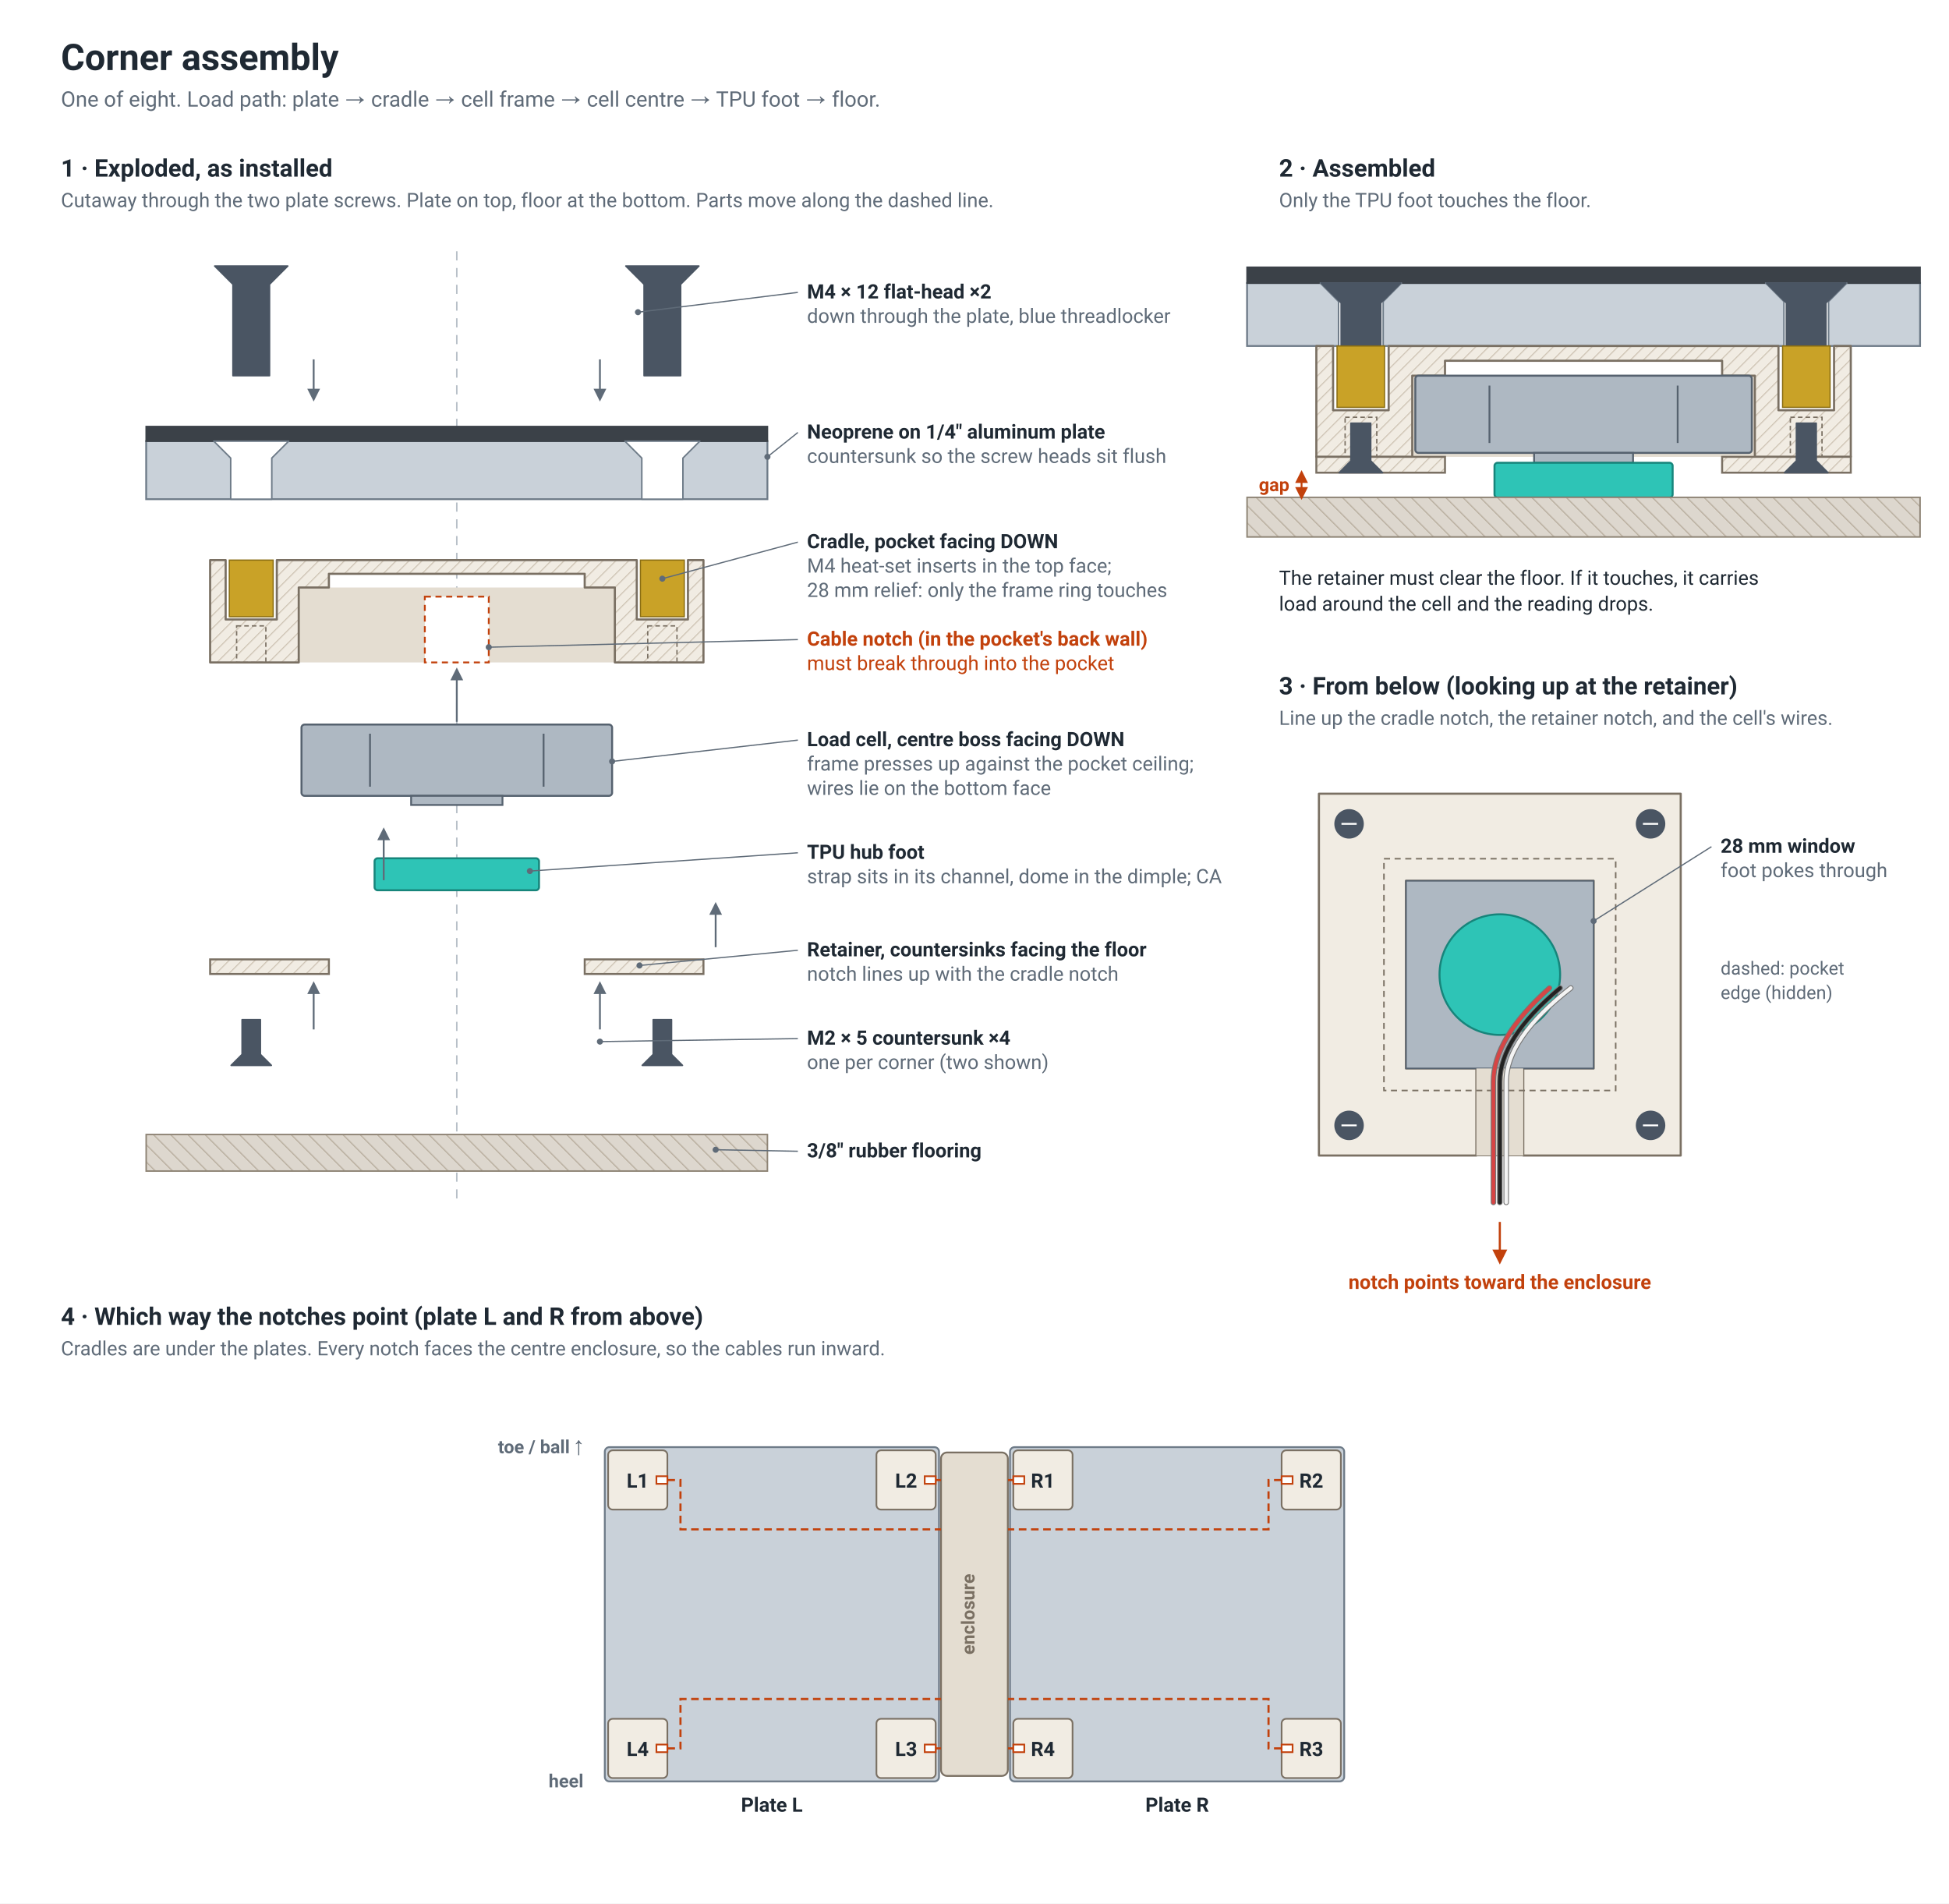
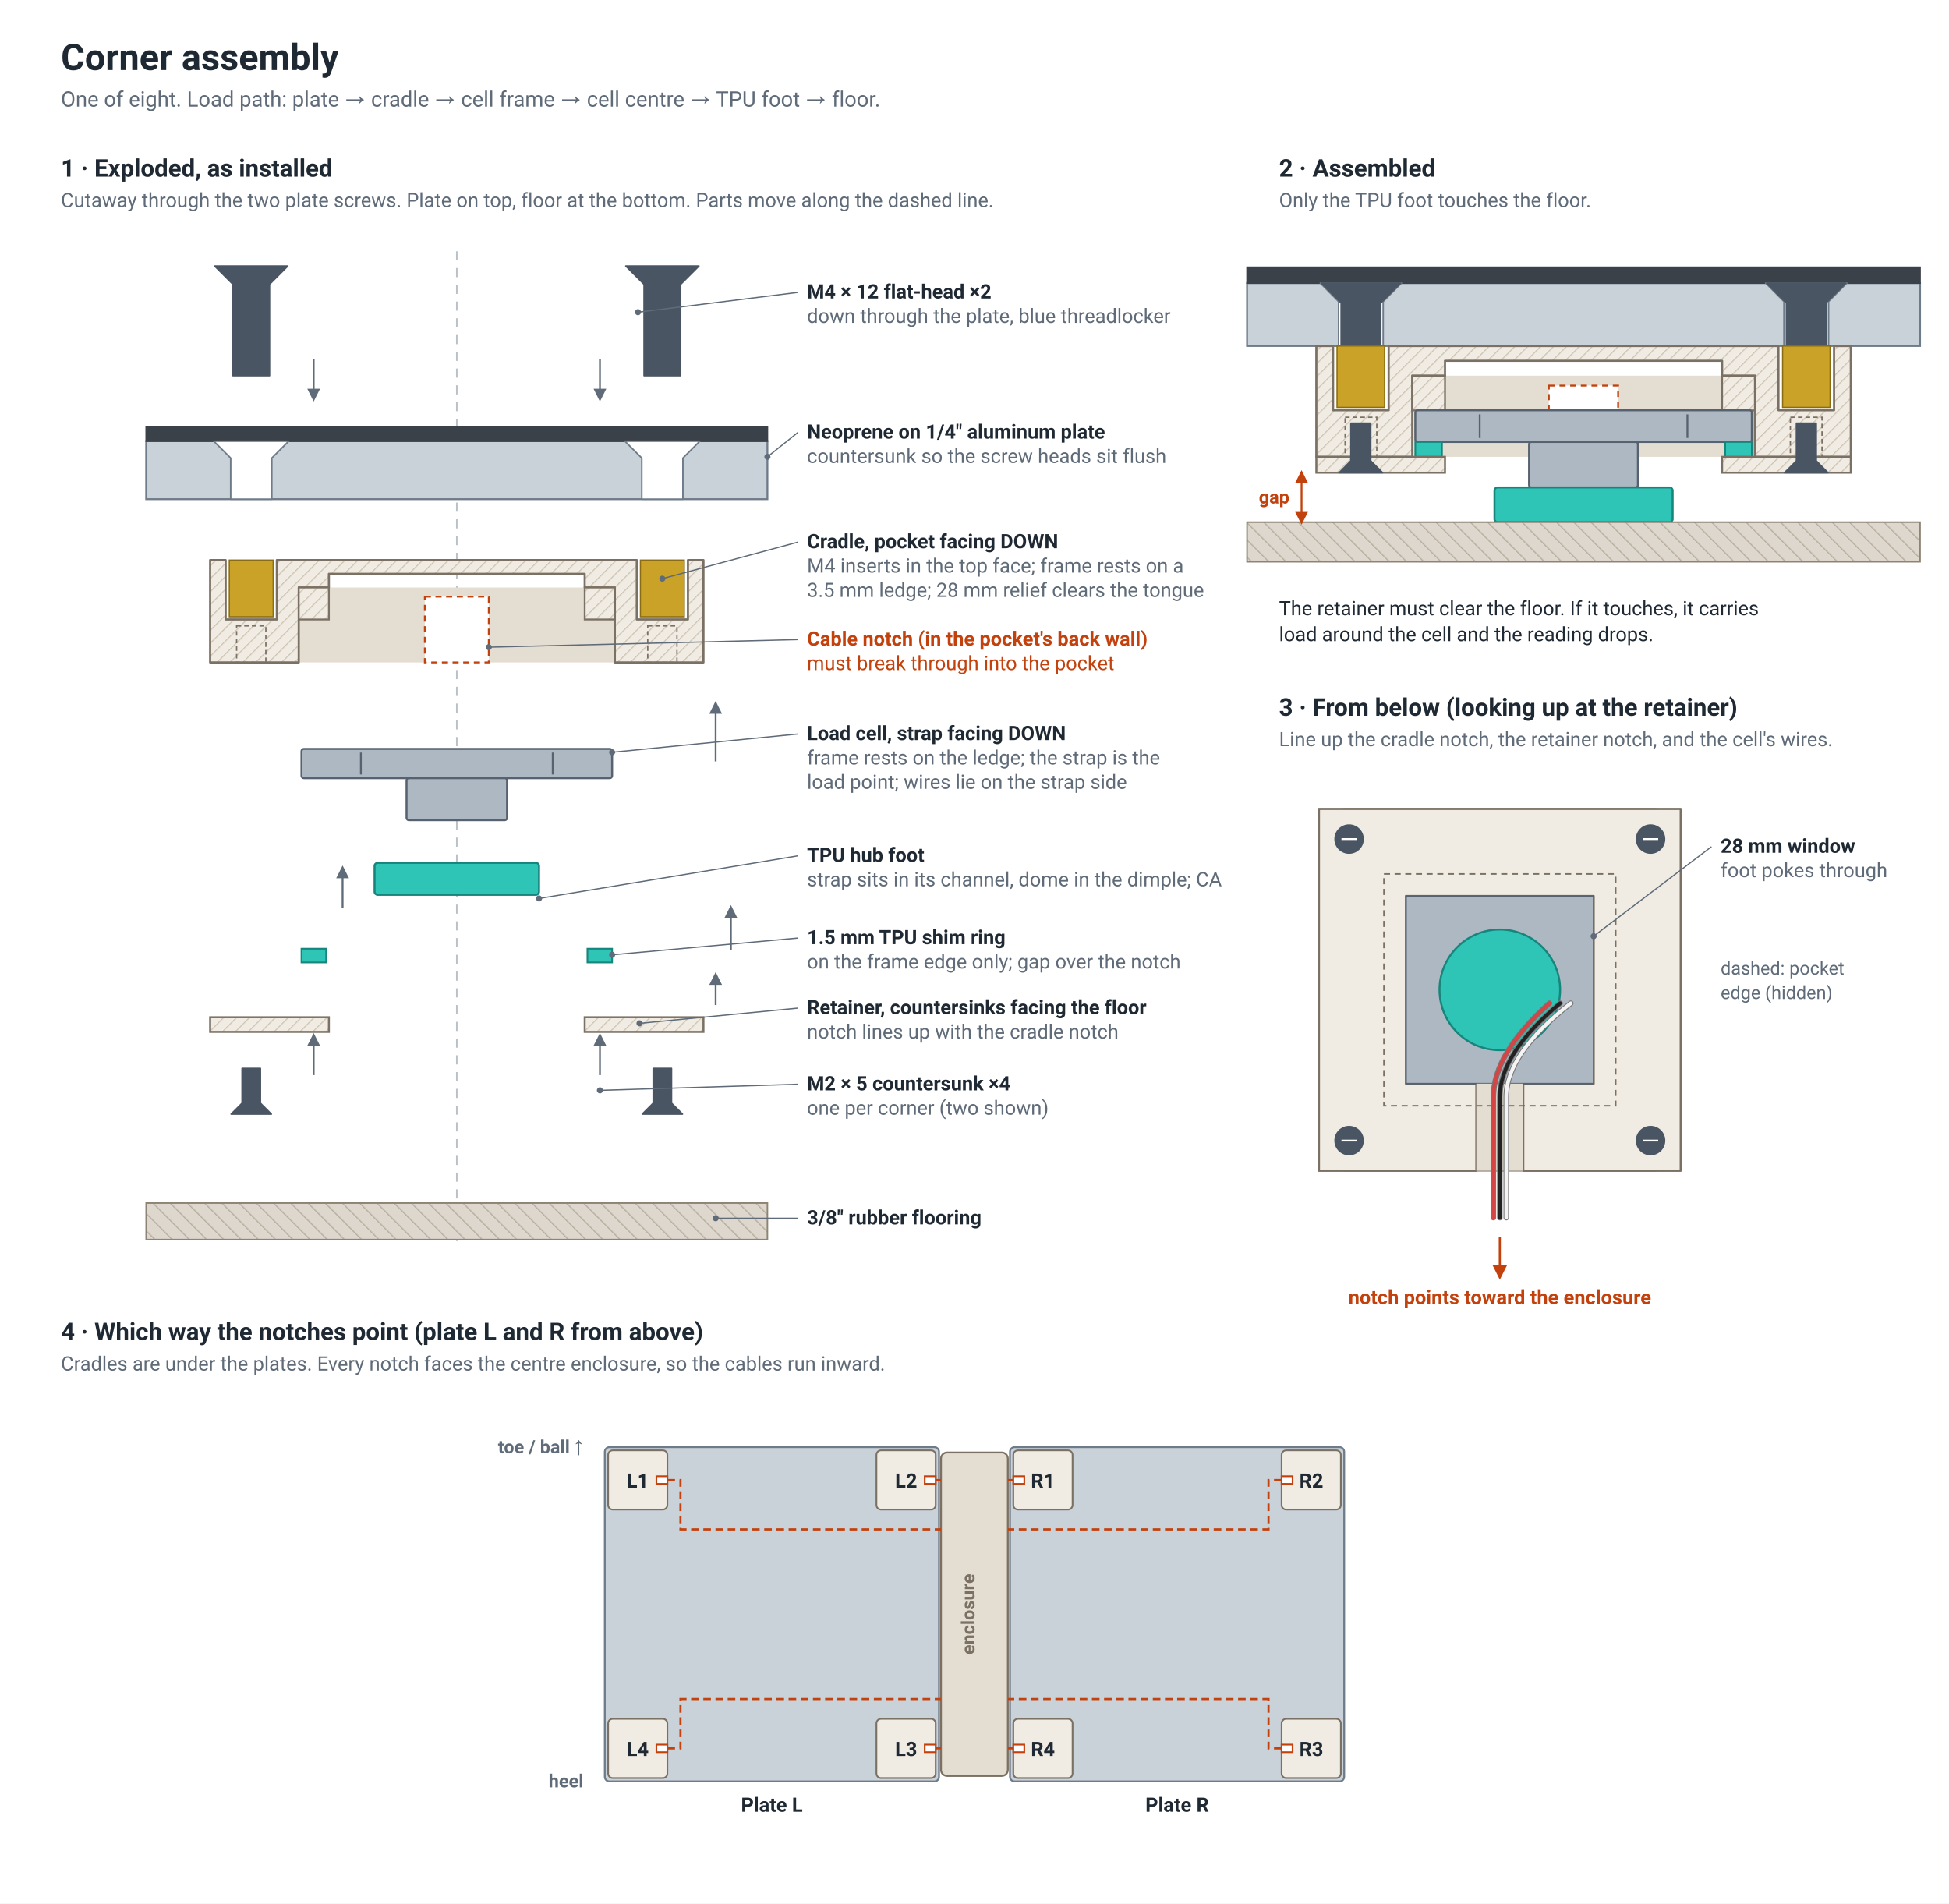
<svg xmlns="http://www.w3.org/2000/svg" viewBox="0 0 1280 1250" width="1280" height="1250" font-family="-apple-system, BlinkMacSystemFont, Segoe UI, Roboto, Helvetica, Arial, sans-serif">
  <defs>
    <pattern id="hatch" width="6" height="6" patternUnits="userSpaceOnUse" patternTransform="rotate(45)">
      <rect width="6" height="6" fill="#F1ECE3" />
      <line x1="0" y1="0" x2="0" y2="6" stroke="#CFC5B5" stroke-width="1.4" />
    </pattern>
    <pattern id="floor" width="8" height="8" patternUnits="userSpaceOnUse" patternTransform="rotate(-45)">
      <rect width="8" height="8" fill="#DDD7CE" />
      <line x1="0" y1="0" x2="0" y2="8" stroke="#B9AF9F" stroke-width="1.5" />
    </pattern>
    <marker id="arrow" viewBox="0 0 10 10" refX="8" refY="5" markerWidth="7" markerHeight="7" orient="auto-start-reverse">
      <path d="M0,0 L10,5 L0,10 z" fill="#5F6B78" />
    </marker>
    <marker id="arrowA" viewBox="0 0 10 10" refX="8" refY="5" markerWidth="7" markerHeight="7" orient="auto-start-reverse">
      <path d="M0,0 L10,5 L0,10 z" fill="#C2410C" />
    </marker>
  </defs>
  <rect x="0.0" y="0.0" width="1280.0" height="1250.0" fill="#FFFFFF" stroke="none" stroke-width="1.2" />
  <text x="40.0" y="46.0" font-size="24" font-weight="700" fill="#1F2933" text-anchor="start">Corner assembly</text>
  <text x="40.0" y="70.0" font-size="14" font-weight="400" fill="#5F6B78" text-anchor="start">One of eight. Load path: plate → cradle → cell frame → cell centre → TPU foot → floor.</text>
  <text x="40.0" y="116.0" font-size="16" font-weight="700" fill="#1F2933" text-anchor="start">1 · Exploded, as installed</text>
  <text x="40.0" y="136.0" font-size="13" font-weight="400" fill="#5F6B78" text-anchor="start">Cutaway through the two plate screws. Plate on top, floor at the bottom. Parts move along the dashed line.</text>
-   <line x1="300.0" y1="165.0" x2="300.0" y2="790.0" stroke="#B8C0C8" stroke-width="1" stroke-dasharray="6 5" />
+   <line x1="300.0" y1="165.0" x2="300.0" y2="815.0" stroke="#B8C0C8" stroke-width="1" stroke-dasharray="6 5" />
  <polygon points="141.0,174.7 189.0,174.7 177.0,186.7 177.0,246.7 153.0,246.7 153.0,186.7" fill="#4A5563" stroke="#4A5563" stroke-width="1" stroke-linejoin="round" />
  <polygon points="411.0,174.7 459.0,174.7 447.0,186.7 447.0,246.7 423.0,246.7 423.0,186.7" fill="#4A5563" stroke="#4A5563" stroke-width="1" stroke-linejoin="round" />
  <rect x="96.0" y="289.7" width="408.0" height="38.1" fill="#C9D1D9" stroke="#6E7B88" stroke-width="1.2" />
  <rect x="96.0" y="280.1" width="408.0" height="9.6" fill="#3B4148" stroke="#3B4148" stroke-width="1" />
  <polygon points="140.4,289.7 189.6,289.7 178.5,300.8 178.5,327.8 151.5,327.8 151.5,300.8" fill="#FFFFFF" stroke="#6E7B88" stroke-width="1" stroke-linejoin="round" />
  <polygon points="410.4,289.7 459.6,289.7 448.5,300.8 448.5,327.8 421.5,327.8 421.5,300.8" fill="#FFFFFF" stroke="#6E7B88" stroke-width="1" stroke-linejoin="round" />
  <rect x="196.2" y="385.8" width="207.6" height="49.2" fill="#E4DDD1" stroke="none" stroke-width="1.2" />
  <rect x="279.0" y="391.8" width="42.0" height="43.2" fill="#FFFFFF" stroke="#C2410C" stroke-width="1.2" stroke-dasharray="4 3" />
  <polygon points="138.0,367.8 148.2,367.8 148.2,406.8 181.8,406.8 181.8,367.8 418.2,367.8 418.2,406.8 451.8,406.8 451.8,367.8 462.0,367.8 462.0,435.0 403.8,435.0 403.8,385.8 384.0,385.8 384.0,376.8 216.0,376.8 216.0,385.8 196.2,385.8 196.2,435.0 138.0,435.0" fill="url(#hatch)" stroke="#7A7063" stroke-width="1.4" stroke-linejoin="round" />
+   <rect x="196.2" y="385.8" width="19.8" height="21.0" fill="url(#hatch)" stroke="#7A7063" stroke-width="1.2" />
+   <rect x="384.0" y="385.8" width="19.8" height="21.0" fill="url(#hatch)" stroke="#7A7063" stroke-width="1.2" />
  <rect x="150.6" y="367.8" width="28.8" height="37.2" fill="#C9A227" stroke="#8A6D12" stroke-width="0.8" />
  <rect x="420.6" y="367.8" width="28.8" height="37.2" fill="#C9A227" stroke="#8A6D12" stroke-width="0.8" />
  <rect x="155.4" y="411.0" width="19.2" height="24.0" fill="none" stroke="#7A7063" stroke-width="0.9" stroke-dasharray="3 2" />
  <rect x="425.4" y="411.0" width="19.2" height="24.0" fill="none" stroke="#7A7063" stroke-width="0.9" stroke-dasharray="3 2" />
-   <rect x="198.0" y="475.8" width="204.0" height="46.8" fill="#AEB8C2" stroke="#56626F" stroke-width="1.3" rx="2" />
-   <line x1="243.0" y1="481.8" x2="243.0" y2="516.6" stroke="#56626F" stroke-width="1.2" />
-   <line x1="357.0" y1="481.8" x2="357.0" y2="516.6" stroke="#56626F" stroke-width="1.2" />
-   <rect x="270.0" y="522.6" width="60.0" height="6.0" fill="#AEB8C2" stroke="#56626F" stroke-width="1.2" />
-   <rect x="246.0" y="563.6" width="108.0" height="21.0" fill="#2EC4B6" stroke="#17857B" stroke-width="1.3" rx="2" />
-   <rect x="138.0" y="630.0" width="78.0" height="9.6" fill="url(#hatch)" stroke="#7A7063" stroke-width="1.3" />
-   <rect x="384.0" y="630.0" width="78.0" height="9.6" fill="url(#hatch)" stroke="#7A7063" stroke-width="1.3" />
-   <polygon points="151.8,699.6 178.2,699.6 171.0,692.4 171.0,669.6 159.0,669.6 159.0,692.4" fill="#4A5563" stroke="#4A5563" stroke-width="1" stroke-linejoin="round" />
-   <polygon points="421.8,699.6 448.2,699.6 441.0,692.4 441.0,669.6 429.0,669.6 429.0,692.4" fill="#4A5563" stroke="#4A5563" stroke-width="1" stroke-linejoin="round" />
-   <rect x="96.0" y="745.0" width="408.0" height="24.0" fill="url(#floor)" stroke="#8E8475" stroke-width="1" />
+   <rect x="198.0" y="491.8" width="204.0" height="19.2" fill="#AEB8C2" stroke="#56626F" stroke-width="1.3" rx="1.5" />
+   <line x1="237.0" y1="494.2" x2="237.0" y2="508.6" stroke="#56626F" stroke-width="1.2" />
+   <line x1="363.0" y1="494.2" x2="363.0" y2="508.6" stroke="#56626F" stroke-width="1.2" />
+   <rect x="267.0" y="511.0" width="66.0" height="27.6" fill="#AEB8C2" stroke="#56626F" stroke-width="1.3" rx="1.5" />
+   <rect x="246.0" y="566.6" width="108.0" height="21.0" fill="#2EC4B6" stroke="#17857B" stroke-width="1.3" rx="2" />
+   <rect x="198.0" y="623.0" width="16.2" height="9.0" fill="#2EC4B6" stroke="#17857B" stroke-width="1.1" />
+   <rect x="385.8" y="623.0" width="16.2" height="9.0" fill="#2EC4B6" stroke="#17857B" stroke-width="1.1" />
+   <rect x="138.0" y="668.0" width="78.0" height="9.6" fill="url(#hatch)" stroke="#7A7063" stroke-width="1.3" />
+   <rect x="384.0" y="668.0" width="78.0" height="9.6" fill="url(#hatch)" stroke="#7A7063" stroke-width="1.3" />
+   <polygon points="151.8,731.6 178.2,731.6 171.0,724.4 171.0,701.6 159.0,701.6 159.0,724.4" fill="#4A5563" stroke="#4A5563" stroke-width="1" stroke-linejoin="round" />
+   <polygon points="421.8,731.6 448.2,731.6 441.0,724.4 441.0,701.6 429.0,701.6 429.0,724.4" fill="#4A5563" stroke="#4A5563" stroke-width="1" stroke-linejoin="round" />
+   <rect x="96.0" y="790.0" width="408.0" height="24.0" fill="url(#floor)" stroke="#8E8475" stroke-width="1" />
  <line x1="206.0" y1="236.0" x2="206.0" y2="262.0" stroke="#5F6B78" stroke-width="1.2" marker-end="url(#arrow)" />
  <line x1="394.0" y1="236.0" x2="394.0" y2="262.0" stroke="#5F6B78" stroke-width="1.2" marker-end="url(#arrow)" />
-   <line x1="300.0" y1="474.0" x2="300.0" y2="440.0" stroke="#5F6B78" stroke-width="1.2" marker-end="url(#arrow)" />
-   <line x1="252.0" y1="578.0" x2="252.0" y2="545.0" stroke="#5F6B78" stroke-width="1.2" marker-end="url(#arrow)" />
-   <line x1="470.0" y1="622.0" x2="470.0" y2="594.0" stroke="#5F6B78" stroke-width="1.2" marker-end="url(#arrow)" />
-   <line x1="206.0" y1="676.0" x2="206.0" y2="646.0" stroke="#5F6B78" stroke-width="1.2" marker-end="url(#arrow)" />
-   <line x1="394.0" y1="676.0" x2="394.0" y2="646.0" stroke="#5F6B78" stroke-width="1.2" marker-end="url(#arrow)" />
+   <line x1="470.0" y1="500.0" x2="470.0" y2="462.0" stroke="#5F6B78" stroke-width="1.2" marker-end="url(#arrow)" />
+   <line x1="225.0" y1="596.0" x2="225.0" y2="570.0" stroke="#5F6B78" stroke-width="1.2" marker-end="url(#arrow)" />
+   <line x1="480.0" y1="624.0" x2="480.0" y2="596.0" stroke="#5F6B78" stroke-width="1.2" marker-end="url(#arrow)" />
+   <line x1="470.0" y1="660.0" x2="470.0" y2="640.0" stroke="#5F6B78" stroke-width="1.2" marker-end="url(#arrow)" />
+   <line x1="206.0" y1="706.0" x2="206.0" y2="680.0" stroke="#5F6B78" stroke-width="1.2" marker-end="url(#arrow)" />
+   <line x1="394.0" y1="706.0" x2="394.0" y2="680.0" stroke="#5F6B78" stroke-width="1.2" marker-end="url(#arrow)" />
  <line x1="419.0" y1="205.0" x2="524.0" y2="192.0" stroke="#5F6B78" stroke-width="0.8" />
  <circle cx="419.0" cy="205.0" r="2" fill="#5F6B78" />
  <text x="530.0" y="196.0" font-size="13" font-weight="600" fill="#1F2933" text-anchor="start">M4 × 12 flat-head ×2</text>
  <text x="530.0" y="212.0" font-size="13" font-weight="400" fill="#5F6B78" text-anchor="start">down through the plate, blue threadlocker</text>
  <line x1="504.0" y1="300.0" x2="524.0" y2="284.0" stroke="#5F6B78" stroke-width="0.8" />
  <circle cx="504.0" cy="300.0" r="2" fill="#5F6B78" />
  <text x="530.0" y="288.0" font-size="13" font-weight="600" fill="#1F2933" text-anchor="start">Neoprene on 1/4" aluminum plate</text>
  <text x="530.0" y="304.0" font-size="13" font-weight="400" fill="#5F6B78" text-anchor="start">countersunk so the screw heads sit flush</text>
  <line x1="435.0" y1="380.0" x2="524.0" y2="356.0" stroke="#5F6B78" stroke-width="0.8" />
  <circle cx="435.0" cy="380.0" r="2" fill="#5F6B78" />
  <text x="530.0" y="360.0" font-size="13" font-weight="600" fill="#1F2933" text-anchor="start">Cradle, pocket facing DOWN</text>
-   <text x="530.0" y="376.0" font-size="13" font-weight="400" fill="#5F6B78" text-anchor="start">M4 heat-set inserts in the top face;</text>
-   <text x="530.0" y="392.0" font-size="13" font-weight="400" fill="#5F6B78" text-anchor="start">28 mm relief: only the frame ring touches</text>
+   <text x="530.0" y="376.0" font-size="13" font-weight="400" fill="#5F6B78" text-anchor="start">M4 inserts in the top face; frame rests on a</text>
+   <text x="530.0" y="392.0" font-size="13" font-weight="400" fill="#5F6B78" text-anchor="start">3.5 mm ledge; 28 mm relief clears the tongue</text>
  <line x1="321.0" y1="425.0" x2="524.0" y2="420.0" stroke="#5F6B78" stroke-width="0.8" />
  <circle cx="321.0" cy="425.0" r="2" fill="#5F6B78" />
  <text x="530.0" y="424.0" font-size="13" font-weight="600" fill="#C2410C" text-anchor="start">Cable notch (in the pocket's back wall)</text>
  <text x="530.0" y="440.0" font-size="13" font-weight="400" fill="#C2410C" text-anchor="start">must break through into the pocket</text>
-   <line x1="402.0" y1="500.0" x2="524.0" y2="486.0" stroke="#5F6B78" stroke-width="0.8" />
-   <circle cx="402.0" cy="500.0" r="2" fill="#5F6B78" />
-   <text x="530.0" y="490.0" font-size="13" font-weight="600" fill="#1F2933" text-anchor="start">Load cell, centre boss facing DOWN</text>
-   <text x="530.0" y="506.0" font-size="13" font-weight="400" fill="#5F6B78" text-anchor="start">frame presses up against the pocket ceiling;</text>
-   <text x="530.0" y="522.0" font-size="13" font-weight="400" fill="#5F6B78" text-anchor="start">wires lie on the bottom face</text>
-   <line x1="348.0" y1="572.0" x2="524.0" y2="560.0" stroke="#5F6B78" stroke-width="0.8" />
-   <circle cx="348.0" cy="572.0" r="2" fill="#5F6B78" />
-   <text x="530.0" y="564.0" font-size="13" font-weight="600" fill="#1F2933" text-anchor="start">TPU hub foot</text>
-   <text x="530.0" y="580.0" font-size="13" font-weight="400" fill="#5F6B78" text-anchor="start">strap sits in its channel, dome in the dimple; CA</text>
-   <line x1="420.0" y1="634.0" x2="524.0" y2="624.0" stroke="#5F6B78" stroke-width="0.8" />
-   <circle cx="420.0" cy="634.0" r="2" fill="#5F6B78" />
-   <text x="530.0" y="628.0" font-size="13" font-weight="600" fill="#1F2933" text-anchor="start">Retainer, countersinks facing the floor</text>
-   <text x="530.0" y="644.0" font-size="13" font-weight="400" fill="#5F6B78" text-anchor="start">notch lines up with the cradle notch</text>
-   <line x1="394.0" y1="684.0" x2="524.0" y2="682.0" stroke="#5F6B78" stroke-width="0.8" />
-   <circle cx="394.0" cy="684.0" r="2" fill="#5F6B78" />
-   <text x="530.0" y="686.0" font-size="13" font-weight="600" fill="#1F2933" text-anchor="start">M2 × 5 countersunk ×4</text>
-   <text x="530.0" y="702.0" font-size="13" font-weight="400" fill="#5F6B78" text-anchor="start">one per corner (two shown)</text>
-   <line x1="470.0" y1="755.0" x2="524.0" y2="756.0" stroke="#5F6B78" stroke-width="0.8" />
-   <circle cx="470.0" cy="755.0" r="2" fill="#5F6B78" />
-   <text x="530.0" y="760.0" font-size="13" font-weight="600" fill="#1F2933" text-anchor="start">3/8" rubber flooring</text>
+   <line x1="402.0" y1="494.0" x2="524.0" y2="482.0" stroke="#5F6B78" stroke-width="0.8" />
+   <circle cx="402.0" cy="494.0" r="2" fill="#5F6B78" />
+   <text x="530.0" y="486.0" font-size="13" font-weight="600" fill="#1F2933" text-anchor="start">Load cell, strap facing DOWN</text>
+   <text x="530.0" y="502.0" font-size="13" font-weight="400" fill="#5F6B78" text-anchor="start">frame rests on the ledge; the strap is the</text>
+   <text x="530.0" y="518.0" font-size="13" font-weight="400" fill="#5F6B78" text-anchor="start">load point; wires lie on the strap side</text>
+   <line x1="354.0" y1="590.0" x2="524.0" y2="562.0" stroke="#5F6B78" stroke-width="0.8" />
+   <circle cx="354.0" cy="590.0" r="2" fill="#5F6B78" />
+   <text x="530.0" y="566.0" font-size="13" font-weight="600" fill="#1F2933" text-anchor="start">TPU hub foot</text>
+   <text x="530.0" y="582.0" font-size="13" font-weight="400" fill="#5F6B78" text-anchor="start">strap sits in its channel, dome in the dimple; CA</text>
+   <line x1="402.0" y1="627.0" x2="524.0" y2="616.0" stroke="#5F6B78" stroke-width="0.8" />
+   <circle cx="402.0" cy="627.0" r="2" fill="#5F6B78" />
+   <text x="530.0" y="620.0" font-size="13" font-weight="600" fill="#1F2933" text-anchor="start">1.5 mm TPU shim ring</text>
+   <text x="530.0" y="636.0" font-size="13" font-weight="400" fill="#5F6B78" text-anchor="start">on the frame edge only; gap over the notch</text>
+   <line x1="420.0" y1="672.0" x2="524.0" y2="662.0" stroke="#5F6B78" stroke-width="0.8" />
+   <circle cx="420.0" cy="672.0" r="2" fill="#5F6B78" />
+   <text x="530.0" y="666.0" font-size="13" font-weight="600" fill="#1F2933" text-anchor="start">Retainer, countersinks facing the floor</text>
+   <text x="530.0" y="682.0" font-size="13" font-weight="400" fill="#5F6B78" text-anchor="start">notch lines up with the cradle notch</text>
+   <line x1="394.0" y1="716.0" x2="524.0" y2="712.0" stroke="#5F6B78" stroke-width="0.8" />
+   <circle cx="394.0" cy="716.0" r="2" fill="#5F6B78" />
+   <text x="530.0" y="716.0" font-size="13" font-weight="600" fill="#1F2933" text-anchor="start">M2 × 5 countersunk ×4</text>
+   <text x="530.0" y="732.0" font-size="13" font-weight="400" fill="#5F6B78" text-anchor="start">one per corner (two shown)</text>
+   <line x1="470.0" y1="800.0" x2="524.0" y2="800.0" stroke="#5F6B78" stroke-width="0.8" />
+   <circle cx="470.0" cy="800.0" r="2" fill="#5F6B78" />
+   <text x="530.0" y="804.0" font-size="13" font-weight="600" fill="#1F2933" text-anchor="start">3/8" rubber flooring</text>
  <text x="840.0" y="116.0" font-size="16" font-weight="700" fill="#1F2933" text-anchor="start">2 · Assembled</text>
  <text x="840.0" y="136.0" font-size="13" font-weight="400" fill="#5F6B78" text-anchor="start">Only the TPU foot touches the floor.</text>
  <rect x="819.0" y="185.9" width="442.0" height="41.3" fill="#C9D1D9" stroke="#6E7B88" stroke-width="1.2" />
  <rect x="819.0" y="175.5" width="442.0" height="10.4" fill="#3B4148" stroke="#3B4148" stroke-width="1" />
  <polygon points="867.1,185.9 920.4,185.9 908.4,198.0 908.4,227.2 879.1,227.2 879.1,198.0" fill="#FFFFFF" stroke="#6E7B88" stroke-width="1" stroke-linejoin="round" />
  <polygon points="1159.6,185.9 1212.9,185.9 1200.9,198.0 1200.9,227.2 1171.6,227.2 1171.6,198.0" fill="#FFFFFF" stroke="#6E7B88" stroke-width="1" stroke-linejoin="round" />
  <polygon points="867.8,185.9 919.8,185.9 906.8,198.9 906.8,263.9 880.8,263.9 880.8,198.9" fill="#4A5563" stroke="#4A5563" stroke-width="1" stroke-linejoin="round" />
  <polygon points="1160.2,185.9 1212.2,185.9 1199.2,198.9 1199.2,263.9 1173.2,263.9 1173.2,198.9" fill="#4A5563" stroke="#4A5563" stroke-width="1" stroke-linejoin="round" />
  <rect x="927.5" y="246.7" width="224.9" height="53.3" fill="#E4DDD1" stroke="none" stroke-width="1.2" />
  <rect x="1017.2" y="253.2" width="45.5" height="46.8" fill="#FFFFFF" stroke="#C2410C" stroke-width="1.2" stroke-dasharray="4 3" />
  <polygon points="864.5,227.2 875.5,227.2 875.5,269.4 912.0,269.4 912.0,227.2 1168.0,227.2 1168.0,269.4 1204.5,269.4 1204.5,227.2 1215.5,227.2 1215.5,300.0 1152.5,300.0 1152.5,246.7 1131.0,246.7 1131.0,236.9 949.0,236.9 949.0,246.7 927.5,246.7 927.5,300.0 864.5,300.0" fill="url(#hatch)" stroke="#7A7063" stroke-width="1.4" stroke-linejoin="round" />
+   <rect x="927.5" y="246.7" width="21.5" height="22.8" fill="url(#hatch)" stroke="#7A7063" stroke-width="1.2" />
+   <rect x="1131.0" y="246.7" width="21.5" height="22.8" fill="url(#hatch)" stroke="#7A7063" stroke-width="1.2" />
  <rect x="878.1" y="227.2" width="31.2" height="40.3" fill="#C9A227" stroke="#8A6D12" stroke-width="0.8" />
  <rect x="1170.7" y="227.2" width="31.2" height="40.3" fill="#C9A227" stroke="#8A6D12" stroke-width="0.8" />
  <rect x="883.4" y="274.0" width="20.8" height="26.0" fill="none" stroke="#7A7063" stroke-width="0.9" stroke-dasharray="3 2" />
  <rect x="1175.8" y="274.0" width="20.8" height="26.0" fill="none" stroke="#7A7063" stroke-width="0.9" stroke-dasharray="3 2" />
-   <rect x="929.5" y="246.7" width="221.0" height="50.7" fill="#AEB8C2" stroke="#56626F" stroke-width="1.3" rx="2" />
-   <line x1="978.2" y1="253.2" x2="978.2" y2="290.9" stroke="#56626F" stroke-width="1.2" />
-   <line x1="1101.8" y1="253.2" x2="1101.8" y2="290.9" stroke="#56626F" stroke-width="1.2" />
-   <rect x="1007.5" y="297.4" width="65.0" height="6.5" fill="#AEB8C2" stroke="#56626F" stroke-width="1.2" />
-   <rect x="981.5" y="303.9" width="117.0" height="22.8" fill="#2EC4B6" stroke="#17857B" stroke-width="1.3" rx="2" />
+   <rect x="929.5" y="269.4" width="221.0" height="20.8" fill="#AEB8C2" stroke="#56626F" stroke-width="1.3" rx="1.5" />
+   <line x1="971.8" y1="272.1" x2="971.8" y2="287.6" stroke="#56626F" stroke-width="1.2" />
+   <line x1="1108.2" y1="272.1" x2="1108.2" y2="287.6" stroke="#56626F" stroke-width="1.2" />
+   <rect x="1004.2" y="290.2" width="71.5" height="29.9" fill="#AEB8C2" stroke="#56626F" stroke-width="1.3" rx="1.5" />
+   <rect x="981.5" y="320.1" width="117.0" height="22.8" fill="#2EC4B6" stroke="#17857B" stroke-width="1.3" rx="2" />
+   <rect x="929.5" y="290.2" width="17.5" height="9.8" fill="#2EC4B6" stroke="#17857B" stroke-width="1.1" />
+   <rect x="1133.0" y="290.2" width="17.5" height="9.8" fill="#2EC4B6" stroke="#17857B" stroke-width="1.1" />
  <rect x="864.5" y="300.0" width="84.5" height="10.4" fill="url(#hatch)" stroke="#7A7063" stroke-width="1.3" />
  <rect x="1131.0" y="300.0" width="84.5" height="10.4" fill="url(#hatch)" stroke="#7A7063" stroke-width="1.3" />
  <polygon points="879.5,310.4 908.0,310.4 900.2,302.6 900.2,277.9 887.2,277.9 887.2,302.6" fill="#4A5563" stroke="#4A5563" stroke-width="1" stroke-linejoin="round" />
  <polygon points="1172.0,310.4 1200.5,310.4 1192.8,302.6 1192.8,277.9 1179.8,277.9 1179.8,302.6" fill="#4A5563" stroke="#4A5563" stroke-width="1" stroke-linejoin="round" />
-   <rect x="819.0" y="326.6" width="442.0" height="26.0" fill="url(#floor)" stroke="#8E8475" stroke-width="1" />
-   <line x1="854.8" y1="310.4" x2="854.8" y2="326.6" stroke="#C2410C" stroke-width="1.2" marker-start="url(#arrowA)" marker-end="url(#arrowA)" />
-   <text x="846.8" y="322.5" font-size="12" font-weight="600" fill="#C2410C" text-anchor="end">gap</text>
-   <text x="840.0" y="384.0" font-size="13" font-weight="400" fill="#1F2933" text-anchor="start">The retainer must clear the floor. If it touches, it carries</text>
-   <text x="840.0" y="401.0" font-size="13" font-weight="400" fill="#1F2933" text-anchor="start">load around the cell and the reading drops.</text>
-   <text x="840.0" y="456.0" font-size="16" font-weight="700" fill="#1F2933" text-anchor="start">3 · From below (looking up at the retainer)</text>
-   <text x="840.0" y="476.0" font-size="13" font-weight="400" fill="#5F6B78" text-anchor="start">Line up the cradle notch, the retainer notch, and the cell's wires.</text>
-   <rect x="866.2" y="521.2" width="237.6" height="237.6" fill="#E4DDD1" stroke="#7A7063" stroke-width="1" rx="18" />
-   <polygon points="866.2,521.2 1103.8,521.2 1103.8,758.8 1000.4,758.8 1000.4,701.6 1046.6,701.6 1046.6,578.4 923.4,578.4 923.4,701.6 969.6,701.6 969.6,758.8 866.2,758.8" fill="#F1ECE3" stroke="#7A7063" stroke-width="1.4" stroke-linejoin="round" />
-   <rect x="923.4" y="578.4" width="123.2" height="123.2" fill="#AEB8C2" stroke="#56626F" stroke-width="1" />
-   <rect x="969.6" y="701.6" width="30.8" height="57.2" fill="#E4DDD1" stroke="none" stroke-width="1.2" />
-   <rect x="908.9" y="563.9" width="152.2" height="152.2" fill="none" stroke="#7A7063" stroke-width="1" stroke-dasharray="4 3" />
-   <circle cx="985.0" cy="640.0" r="39.6" fill="#2EC4B6" stroke="#17857B" stroke-width="1.3" />
-   <path d="M1017.6,648.8 Q980.8,681.8 980.8,710.4 L980.8,789.6" fill="none" stroke="#777" stroke-width="3.6" stroke-linecap="round" />
-   <path d="M1017.6,648.8 Q980.8,681.8 980.8,710.4 L980.8,789.6" fill="none" stroke="#D64545" stroke-width="2.4" stroke-linecap="round" />
-   <path d="M1024.6,648.8 Q985.0,681.8 985.0,710.4 L985.0,789.6" fill="none" stroke="#777" stroke-width="3.6" stroke-linecap="round" />
-   <path d="M1024.6,648.8 Q985.0,681.8 985.0,710.4 L985.0,789.6" fill="none" stroke="#222222" stroke-width="2.4" stroke-linecap="round" />
-   <path d="M1031.6,648.8 Q989.2,681.8 989.2,710.4 L989.2,789.6" fill="none" stroke="#777" stroke-width="3.6" stroke-linecap="round" />
-   <path d="M1031.6,648.8 Q989.2,681.8 989.2,710.4 L989.2,789.6" fill="none" stroke="#F4F4F4" stroke-width="2.4" stroke-linecap="round" />
-   <circle cx="886.0" cy="739.0" r="9.68" fill="#4A5563" />
-   <line x1="881.0" y1="739.0" x2="891.0" y2="739.0" stroke="#FFFFFF" stroke-width="1.2" />
-   <circle cx="886.0" cy="541.0" r="9.68" fill="#4A5563" />
-   <line x1="881.0" y1="541.0" x2="891.0" y2="541.0" stroke="#FFFFFF" stroke-width="1.2" />
-   <circle cx="1084.0" cy="739.0" r="9.68" fill="#4A5563" />
-   <line x1="1079.0" y1="739.0" x2="1089.0" y2="739.0" stroke="#FFFFFF" stroke-width="1.2" />
-   <circle cx="1084.0" cy="541.0" r="9.68" fill="#4A5563" />
-   <line x1="1079.0" y1="541.0" x2="1089.0" y2="541.0" stroke="#FFFFFF" stroke-width="1.2" />
-   <line x1="985.0" y1="802.4" x2="985.0" y2="828.4" stroke="#C2410C" stroke-width="1.4" marker-end="url(#arrowA)" />
-   <text x="985.0" y="846.4" font-size="13" font-weight="600" fill="#C2410C" text-anchor="middle">notch points toward the enclosure</text>
-   <line x1="1046.6" y1="604.8" x2="1124.0" y2="556.0" stroke="#5F6B78" stroke-width="0.8" />
-   <circle cx="1046.6" cy="604.8" r="2" fill="#5F6B78" />
+   <rect x="819.0" y="342.9" width="442.0" height="26.0" fill="url(#floor)" stroke="#8E8475" stroke-width="1" />
+   <line x1="854.8" y1="310.4" x2="854.8" y2="342.9" stroke="#C2410C" stroke-width="1.2" marker-start="url(#arrowA)" marker-end="url(#arrowA)" />
+   <text x="846.8" y="330.6" font-size="12" font-weight="600" fill="#C2410C" text-anchor="end">gap</text>
+   <text x="840.0" y="404.0" font-size="13" font-weight="400" fill="#1F2933" text-anchor="start">The retainer must clear the floor. If it touches, it carries</text>
+   <text x="840.0" y="421.0" font-size="13" font-weight="400" fill="#1F2933" text-anchor="start">load around the cell and the reading drops.</text>
+   <text x="840.0" y="470.0" font-size="16" font-weight="700" fill="#1F2933" text-anchor="start">3 · From below (looking up at the retainer)</text>
+   <text x="840.0" y="490.0" font-size="13" font-weight="400" fill="#5F6B78" text-anchor="start">Line up the cradle notch, the retainer notch, and the cell's wires.</text>
+   <rect x="866.2" y="531.2" width="237.6" height="237.6" fill="#E4DDD1" stroke="#7A7063" stroke-width="1" rx="18" />
+   <polygon points="866.2,531.2 1103.8,531.2 1103.8,768.8 1000.4,768.8 1000.4,711.6 1046.6,711.6 1046.6,588.4 923.4,588.4 923.4,711.6 969.6,711.6 969.6,768.8 866.2,768.8" fill="#F1ECE3" stroke="#7A7063" stroke-width="1.4" stroke-linejoin="round" />
+   <rect x="923.4" y="588.4" width="123.2" height="123.2" fill="#AEB8C2" stroke="#56626F" stroke-width="1" />
+   <rect x="969.6" y="711.6" width="30.8" height="57.2" fill="#E4DDD1" stroke="none" stroke-width="1.2" />
+   <rect x="908.9" y="573.9" width="152.2" height="152.2" fill="none" stroke="#7A7063" stroke-width="1" stroke-dasharray="4 3" />
+   <circle cx="985.0" cy="650.0" r="39.6" fill="#2EC4B6" stroke="#17857B" stroke-width="1.3" />
+   <path d="M1017.6,658.8 Q980.8,691.8 980.8,720.4 L980.8,799.6" fill="none" stroke="#777" stroke-width="3.6" stroke-linecap="round" />
+   <path d="M1017.6,658.8 Q980.8,691.8 980.8,720.4 L980.8,799.6" fill="none" stroke="#D64545" stroke-width="2.4" stroke-linecap="round" />
+   <path d="M1024.6,658.8 Q985.0,691.8 985.0,720.4 L985.0,799.6" fill="none" stroke="#777" stroke-width="3.6" stroke-linecap="round" />
+   <path d="M1024.6,658.8 Q985.0,691.8 985.0,720.4 L985.0,799.6" fill="none" stroke="#222222" stroke-width="2.4" stroke-linecap="round" />
+   <path d="M1031.6,658.8 Q989.2,691.8 989.2,720.4 L989.2,799.6" fill="none" stroke="#777" stroke-width="3.6" stroke-linecap="round" />
+   <path d="M1031.6,658.8 Q989.2,691.8 989.2,720.4 L989.2,799.6" fill="none" stroke="#F4F4F4" stroke-width="2.4" stroke-linecap="round" />
+   <circle cx="886.0" cy="749.0" r="9.68" fill="#4A5563" />
+   <line x1="881.0" y1="749.0" x2="891.0" y2="749.0" stroke="#FFFFFF" stroke-width="1.2" />
+   <circle cx="886.0" cy="551.0" r="9.68" fill="#4A5563" />
+   <line x1="881.0" y1="551.0" x2="891.0" y2="551.0" stroke="#FFFFFF" stroke-width="1.2" />
+   <circle cx="1084.0" cy="749.0" r="9.68" fill="#4A5563" />
+   <line x1="1079.0" y1="749.0" x2="1089.0" y2="749.0" stroke="#FFFFFF" stroke-width="1.2" />
+   <circle cx="1084.0" cy="551.0" r="9.68" fill="#4A5563" />
+   <line x1="1079.0" y1="551.0" x2="1089.0" y2="551.0" stroke="#FFFFFF" stroke-width="1.2" />
+   <line x1="985.0" y1="812.4" x2="985.0" y2="838.4" stroke="#C2410C" stroke-width="1.4" marker-end="url(#arrowA)" />
+   <text x="985.0" y="856.4" font-size="13" font-weight="600" fill="#C2410C" text-anchor="middle">notch points toward the enclosure</text>
+   <line x1="1046.6" y1="614.8" x2="1124.0" y2="556.0" stroke="#5F6B78" stroke-width="0.8" />
+   <circle cx="1046.6" cy="614.8" r="2" fill="#5F6B78" />
  <text x="1130.0" y="560.0" font-size="13" font-weight="600" fill="#1F2933" text-anchor="start">28 mm window</text>
  <text x="1130.0" y="576.0" font-size="13" font-weight="400" fill="#5F6B78" text-anchor="start">foot pokes through</text>
  <text x="1130.0" y="640.0" font-size="12" font-weight="400" fill="#5F6B78" text-anchor="start">dashed: pocket</text>
  <text x="1130.0" y="656.0" font-size="12" font-weight="400" fill="#5F6B78" text-anchor="start">edge (hidden)</text>
-   <text x="40.0" y="870.0" font-size="16" font-weight="700" fill="#1F2933" text-anchor="start">4 · Which way the notches point (plate L and R from above)</text>
-   <text x="40.0" y="890.0" font-size="13" font-weight="400" fill="#5F6B78" text-anchor="start">Cradles are under the plates. Every notch faces the centre enclosure, so the cables run inward.</text>
+   <text x="40.0" y="880.0" font-size="16" font-weight="700" fill="#1F2933" text-anchor="start">4 · Which way the notches point (plate L and R from above)</text>
+   <text x="40.0" y="900.0" font-size="13" font-weight="400" fill="#5F6B78" text-anchor="start">Cradles are under the plates. Every notch faces the centre enclosure, so the cables run inward.</text>
  <rect x="397.2" y="950.3" width="219.5" height="219.5" fill="#C9D1D9" stroke="#6E7B88" stroke-width="1.2" rx="3" />
  <text x="506.9" y="1189.7" font-size="13" font-weight="600" fill="#1F2933" text-anchor="middle">Plate L</text>
  <rect x="663.3" y="950.3" width="219.5" height="219.5" fill="#C9D1D9" stroke="#6E7B88" stroke-width="1.2" rx="3" />
  <text x="773.1" y="1189.7" font-size="13" font-weight="600" fill="#1F2933" text-anchor="middle">Plate R</text>
  <rect x="618.0" y="953.8" width="43.9" height="212.4" fill="#E4DDD1" stroke="#7A7063" stroke-width="1.2" rx="4" />
  <text x="640.0" y="1060.0" font-size="12" font-weight="600" fill="#7A7063" text-anchor="middle" transform="rotate(-90 640.0 1060.0)">enclosure</text>
  <rect x="399.4" y="952.4" width="38.9" height="38.9" fill="#F1ECE3" stroke="#7A7063" stroke-width="1.1" rx="3" />
  <rect x="431.1" y="969.4" width="7.2" height="5.0" fill="#FFFFFF" stroke="#C2410C" stroke-width="1.1" />
  <path d="M438.3,971.9 L446.9,971.9 L446.9,1004.3 L618.0,1004.3" fill="none" stroke="#C2410C" stroke-width="1.4" stroke-dasharray="5 3" />
  <text x="418.8" y="976.9" font-size="13" font-weight="700" fill="#1F2933" text-anchor="middle">L1</text>
  <rect x="575.6" y="952.4" width="38.9" height="38.9" fill="#F1ECE3" stroke="#7A7063" stroke-width="1.1" rx="3" />
  <rect x="607.3" y="969.4" width="7.2" height="5.0" fill="#FFFFFF" stroke="#C2410C" stroke-width="1.1" />
  <path d="M614.5,971.9 L618.0,971.9" fill="none" stroke="#C2410C" stroke-width="1.4" stroke-dasharray="5 3" />
  <text x="595.1" y="976.9" font-size="13" font-weight="700" fill="#1F2933" text-anchor="middle">L2</text>
  <rect x="575.6" y="1128.7" width="38.9" height="38.9" fill="#F1ECE3" stroke="#7A7063" stroke-width="1.1" rx="3" />
  <rect x="607.3" y="1145.6" width="7.2" height="5.0" fill="#FFFFFF" stroke="#C2410C" stroke-width="1.1" />
  <path d="M614.5,1148.1 L618.0,1148.1" fill="none" stroke="#C2410C" stroke-width="1.4" stroke-dasharray="5 3" />
  <text x="595.1" y="1153.1" font-size="13" font-weight="700" fill="#1F2933" text-anchor="middle">L3</text>
  <rect x="399.4" y="1128.7" width="38.9" height="38.9" fill="#F1ECE3" stroke="#7A7063" stroke-width="1.1" rx="3" />
  <rect x="431.1" y="1145.6" width="7.2" height="5.0" fill="#FFFFFF" stroke="#C2410C" stroke-width="1.1" />
  <path d="M438.3,1148.1 L446.9,1148.1 L446.9,1115.7 L618.0,1115.7" fill="none" stroke="#C2410C" stroke-width="1.4" stroke-dasharray="5 3" />
  <text x="418.8" y="1153.1" font-size="13" font-weight="700" fill="#1F2933" text-anchor="middle">L4</text>
  <rect x="665.5" y="952.4" width="38.9" height="38.9" fill="#F1ECE3" stroke="#7A7063" stroke-width="1.1" rx="3" />
  <rect x="665.5" y="969.4" width="7.2" height="5.0" fill="#FFFFFF" stroke="#C2410C" stroke-width="1.1" />
  <path d="M665.5,971.9 L662.0,971.9" fill="none" stroke="#C2410C" stroke-width="1.4" stroke-dasharray="5 3" />
  <text x="684.9" y="976.9" font-size="13" font-weight="700" fill="#1F2933" text-anchor="middle">R1</text>
  <rect x="841.7" y="952.4" width="38.9" height="38.9" fill="#F1ECE3" stroke="#7A7063" stroke-width="1.1" rx="3" />
  <rect x="841.7" y="969.4" width="7.2" height="5.0" fill="#FFFFFF" stroke="#C2410C" stroke-width="1.1" />
  <path d="M841.7,971.9 L833.1,971.9 L833.1,1004.3 L662.0,1004.3" fill="none" stroke="#C2410C" stroke-width="1.4" stroke-dasharray="5 3" />
  <text x="861.2" y="976.9" font-size="13" font-weight="700" fill="#1F2933" text-anchor="middle">R2</text>
  <rect x="841.7" y="1128.7" width="38.9" height="38.9" fill="#F1ECE3" stroke="#7A7063" stroke-width="1.1" rx="3" />
  <rect x="841.7" y="1145.6" width="7.2" height="5.0" fill="#FFFFFF" stroke="#C2410C" stroke-width="1.1" />
  <path d="M841.7,1148.1 L833.1,1148.1 L833.1,1115.7 L662.0,1115.7" fill="none" stroke="#C2410C" stroke-width="1.4" stroke-dasharray="5 3" />
  <text x="861.2" y="1153.1" font-size="13" font-weight="700" fill="#1F2933" text-anchor="middle">R3</text>
  <rect x="665.5" y="1128.7" width="38.9" height="38.9" fill="#F1ECE3" stroke="#7A7063" stroke-width="1.1" rx="3" />
  <rect x="665.5" y="1145.6" width="7.2" height="5.0" fill="#FFFFFF" stroke="#C2410C" stroke-width="1.1" />
  <path d="M665.5,1148.1 L662.0,1148.1" fill="none" stroke="#C2410C" stroke-width="1.4" stroke-dasharray="5 3" />
  <text x="684.9" y="1153.1" font-size="13" font-weight="700" fill="#1F2933" text-anchor="middle">R4</text>
  <text x="383.2" y="954.3" font-size="12" font-weight="600" fill="#5F6B78" text-anchor="end">toe / ball ↑</text>
  <text x="383.2" y="1173.7" font-size="12" font-weight="600" fill="#5F6B78" text-anchor="end">heel</text>
</svg>
